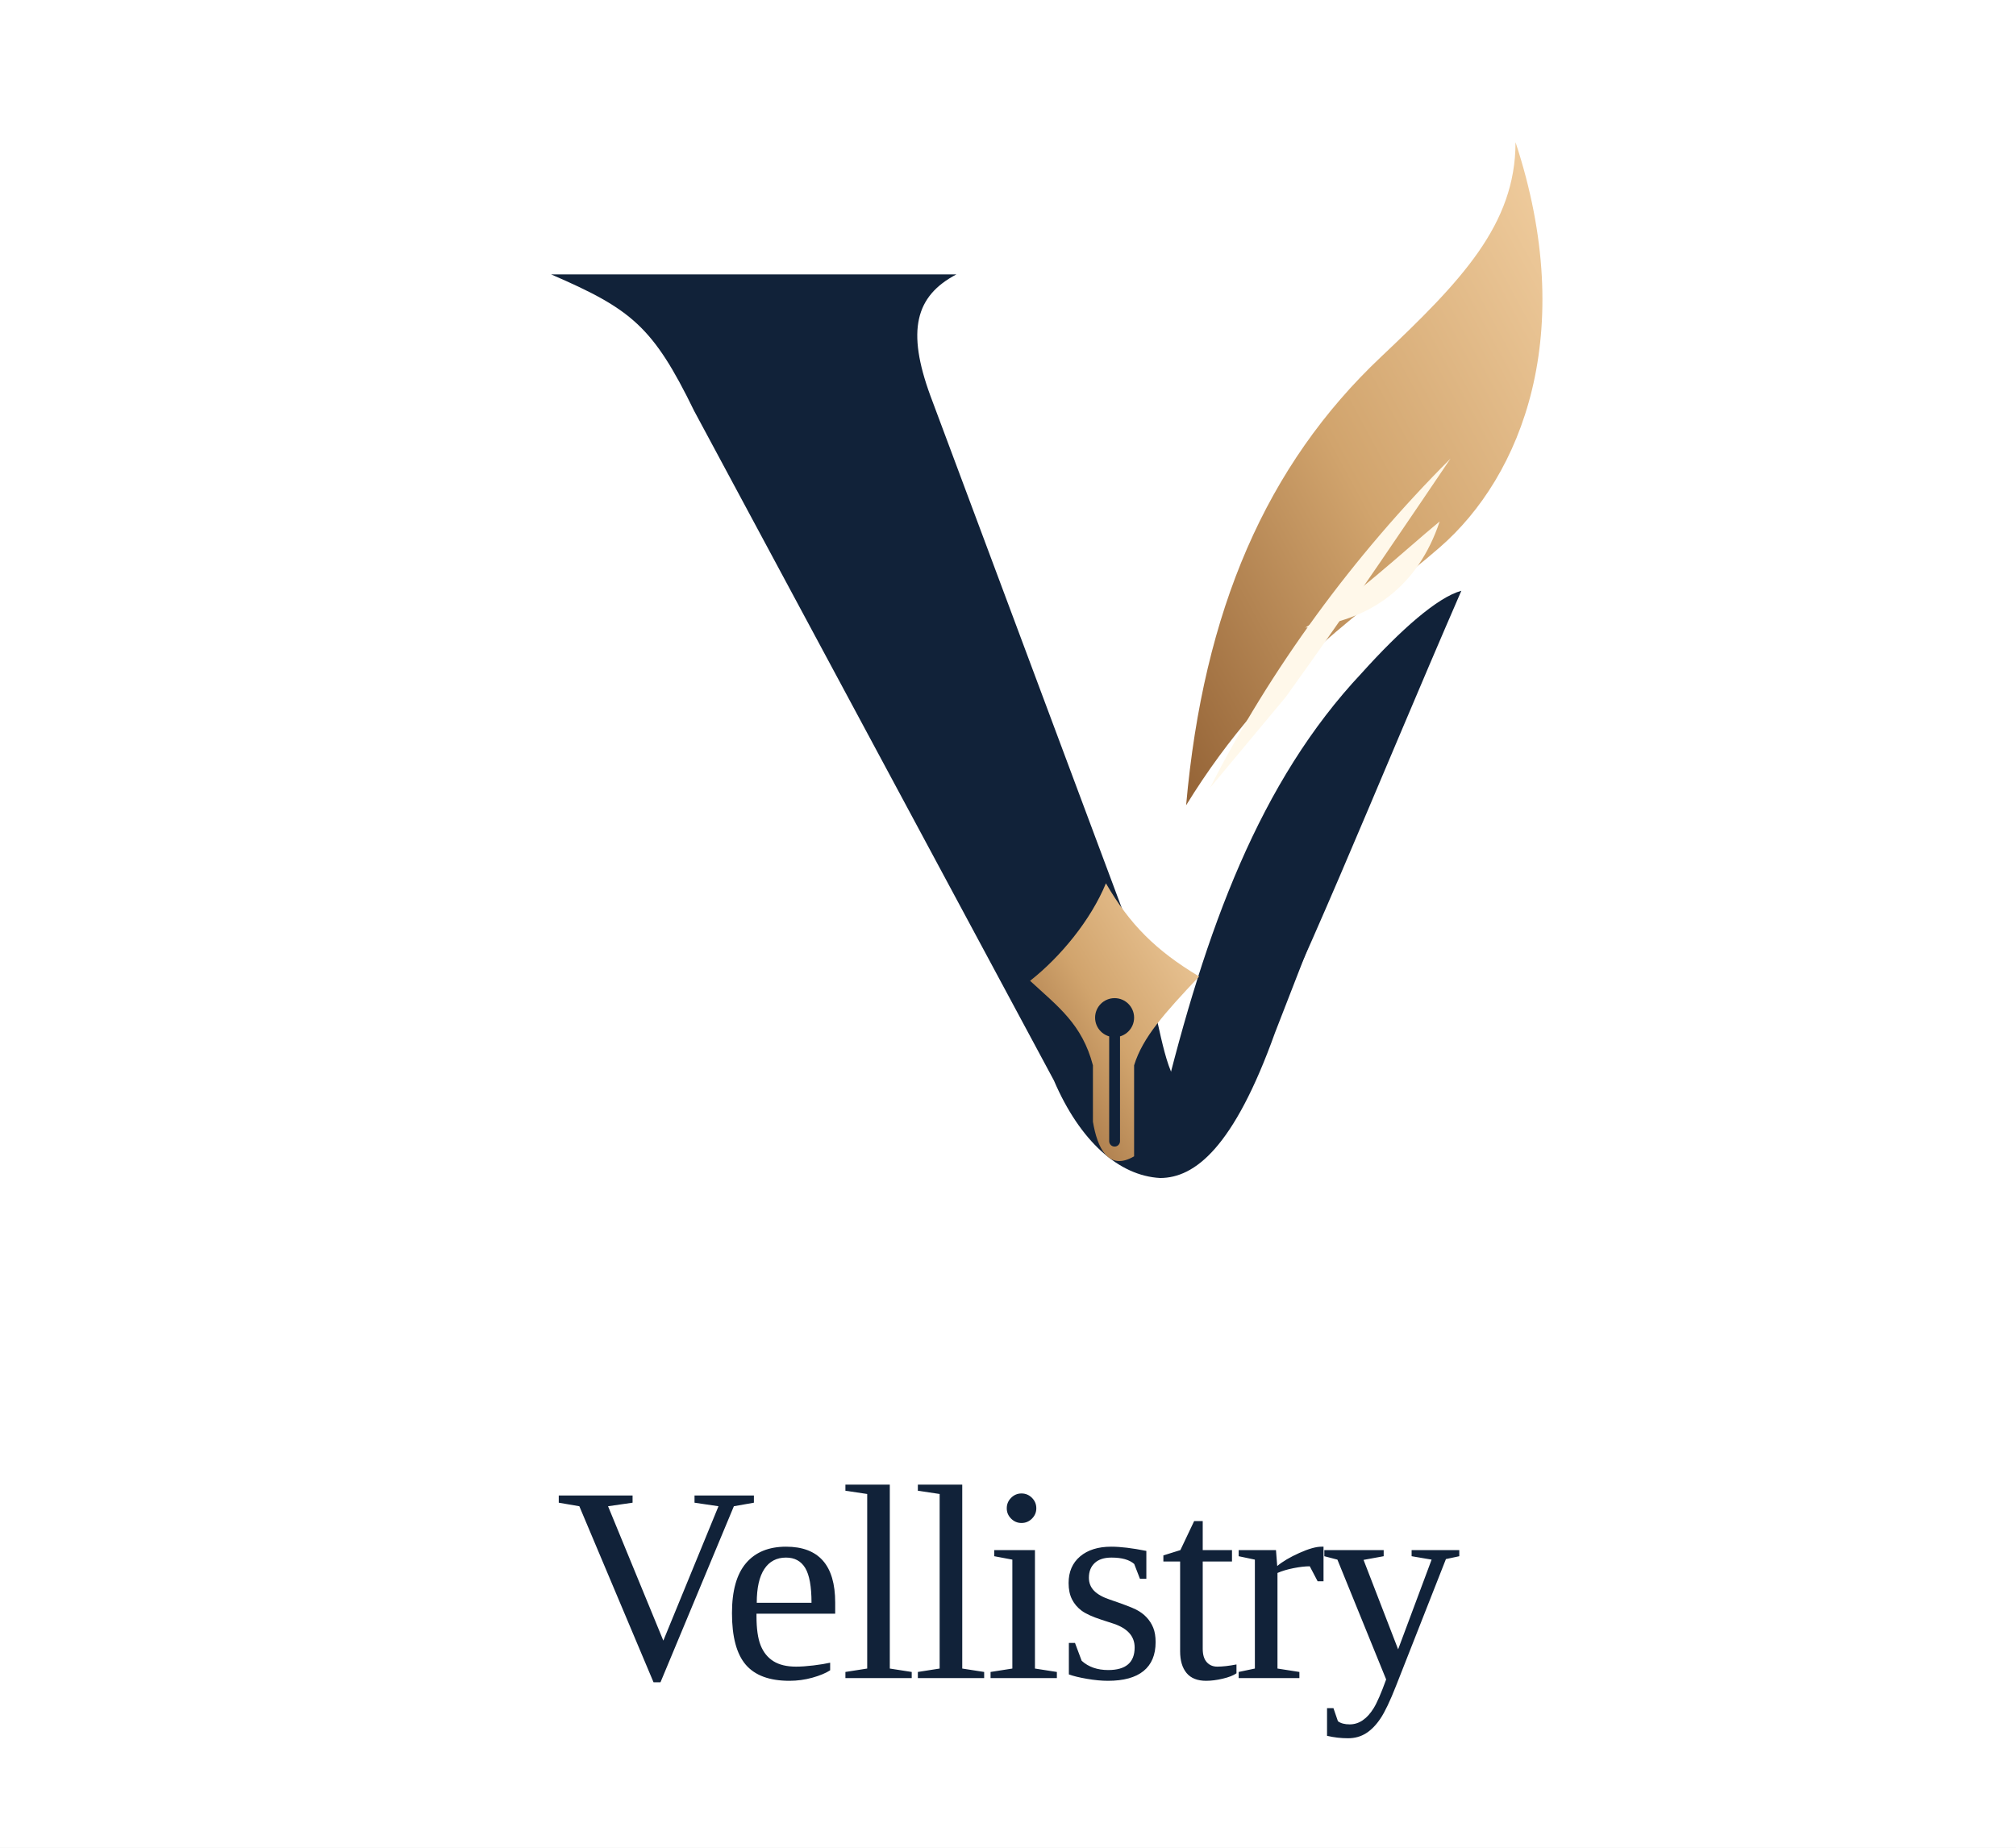
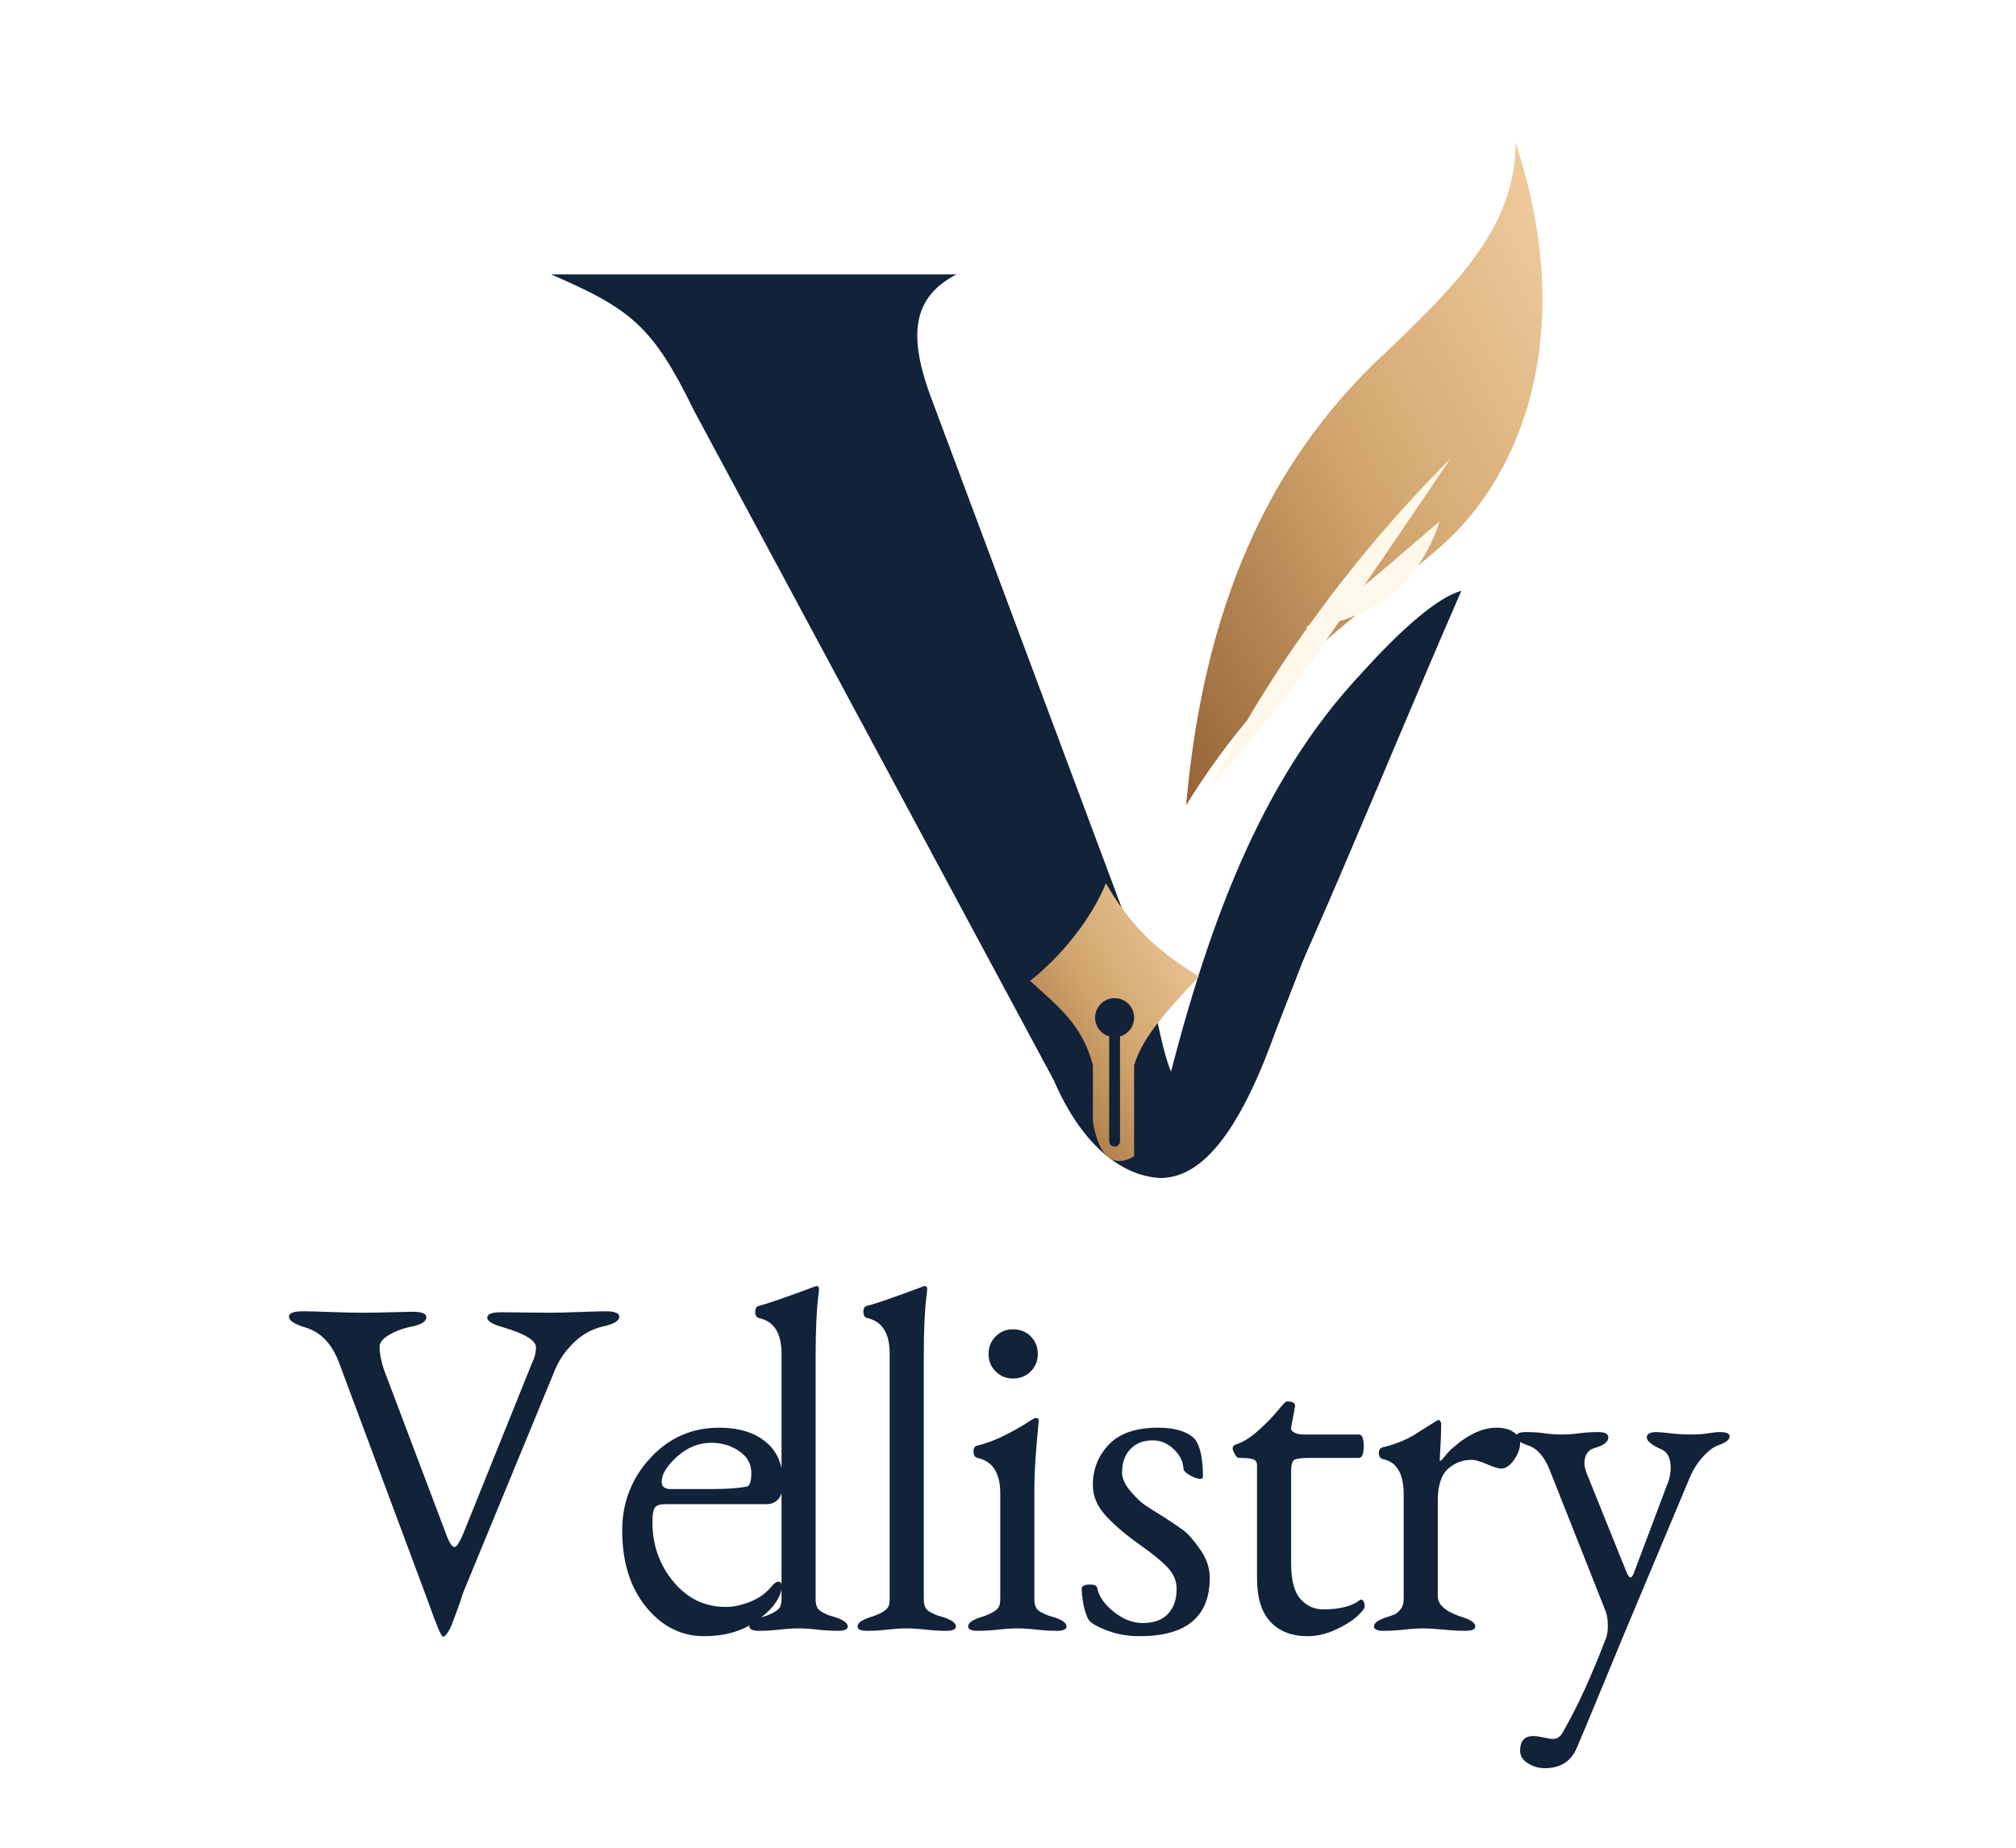
<svg xmlns="http://www.w3.org/2000/svg" viewBox="0 0 1200 1100" role="img" aria-label="Vellistry stacked logo on light background">
  <defs>
    <linearGradient id="gold" x1="0" y1="1" x2="1" y2="0">
      <stop offset="0" stop-color="#946336" />
      <stop offset=".48" stop-color="#D1A46D" />
      <stop offset="1" stop-color="#F1CEA0" />
    </linearGradient>
  </defs>
  <rect width="1200" height="1100" fill="#FFFFFF" />
  <g transform="translate(270 55) scale(1.29)">
    <g>
      <path d="M45 84 H232 C213 94 209 110 220 140 L316 397 C324 418 326 442 332 454 C340 448 346 431 357 406 L406 287 C418 272 431 263 447 259 L379 434 C360 487 342 501 326 501 C307 500 289 484 277 456 L111 147 C92 108 82 100 45 84 Z" fill="#112239" />
      <path d="M327 468 C347 386 372 318 419 268 C437 248 454 233 465 230 C425 322 390 411 361 465 C350 487 334 502 325 500 Z" fill="#112239" />
      <path d="M338 329 C346 239 375 172 428 122 C465 87 490 61 490 23 C519 111 493 177 455 210 C423 238 378 264 338 329 Z" fill="url(#gold)" />
      <path d="M349 321 C377 266 415 214 460 169 C443 194 415 236 384 279 Z" fill="#FFF8EA" />
      <path d="M393 247 C415 234 438 212 455 198 C445 228 423 244 393 247 Z" fill="#FFF8EA" />
      <path d="M301 365 C312 384 324 396 344 408 C328 425 318 436 314 449 L314 491 C302 498 297 487 295 475 L295 449 C290 430 279 422 266 410 C280 399 294 382 301 365 Z" fill="url(#gold)" />
      <circle cx="305" cy="427" r="9" fill="#112239" />
      <path d="M305 436 V484" stroke="#112239" stroke-width="5" stroke-linecap="round" />
    </g>
  </g>
-   <text x="600" y="999" fill="#112239" text-anchor="middle" font-family="EB Garamond, Georgia, Times New Roman, serif" font-size="166" letter-spacing="-3">Vellistry</text>
+   <g transform="translate(172 970) scale(.29 -.29)" fill="#112239" aria-hidden="true">
+     <path d="M649 653Q678 653 678 642Q678 629 645 622Q611 614 585.5 589.5Q560 565 547 535L359 79Q358 77 354 64.5Q350 52 345.5 40Q341 28 336 14.5Q331 1 325.5 -7Q320 -15 316 -15Q311 -15 286 56L103 547Q81 606 33 620Q0 630 0 642Q0 653 29 653Q43 653 84.5 651.5Q126 650 151 650Q173 650 209.5 651Q246 652 253 652Q282 652 282 641Q282 627 249 621Q225 616 205.5 604.5Q186 593 186 580Q186 560 195 533L322 197Q332 169 340 169Q346 169 358 197L499 547Q507 563 507 579Q507 600 440 620Q407 629 407 640Q407 651 436 651Q448 651 481 650.5Q514 650 535 650Q556 650 597 651.5Q638 653 649 653ZM867 383Q828 383 796.5 354.5Q765 326 765 303Q765 288 784 288H866Q913 288 939 293Q949 294 949 321Q949 349 924 366Q899 383 867 383ZM883 414Q943 414 978.5 385Q1014 356 1014 302Q1014 257 979 257H771Q757 257 751.5 250.5Q746 244 746 220Q746 150 789 98Q832 46 897 46Q920 46 947.5 57Q975 68 993 91Q1000 98 1004 98Q1015 98 1010 78Q1001 46 958 16Q915 -14 852 -14Q782 -14 733 46Q684 106 684 203Q684 289 741.5 351.5Q799 414 883 414ZM1081 62Q1081 52 1084 45.5Q1087 39 1096 34.5Q1105 30 1108 29Q1111 28 1124 24Q1147 16 1147 6Q1147 -3 1127 -3Q1107 -3 1085 -0.5Q1063 2 1046 2Q1029 2 1007 -0.5Q985 -3 965 -3Q945 -3 945 6Q945 16 968 24Q1001 34 1008 46Q1011 53 1011 62V566Q1011 629 965 639Q957 641 957 652Q957 662 964 664Q989 670 1080 704H1081L1082 705Q1088 705 1088 698Q1088 695 1086 679.5Q1084 664 1082.5 633Q1081 602 1081 562ZM1303 62Q1303 52 1306 45.5Q1309 39 1318 34.5Q1327 30 1330 29Q1333 28 1346 24Q1369 16 1369 6Q1369 -3 1349 -3Q1329 -3 1307 -0.5Q1285 2 1268 2Q1251 2 1229 -0.5Q1207 -3 1187 -3Q1167 -3 1167 6Q1167 16 1190 24Q1223 34 1230 46Q1233 53 1233 62V566Q1233 629 1187 639Q1179 641 1179 652Q1179 662 1186 664Q1211 670 1302 704H1303L1304 705Q1310 705 1310 698Q1310 695 1308 679.5Q1306 664 1304.5 633Q1303 602 1303 562ZM1436 565Q1436 587 1450.5 601.5Q1465 616 1486 616Q1508 616 1522.5 601.5Q1537 587 1537 565Q1537 544 1522.5 529.5Q1508 515 1486 515Q1465 515 1450.5 529.5Q1436 544 1436 565ZM1532 434Q1539 434 1539 429Q1530 337 1530 294V62Q1530 52 1533 45.5Q1536 39 1545 34.5Q1554 30 1557 29Q1560 28 1573 24Q1596 16 1596 6Q1596 -3 1576 -3Q1557 -3 1534.5 -0.5Q1512 2 1495 2Q1478 2 1456 -0.5Q1434 -3 1414 -3Q1394 -3 1394 6Q1394 16 1417 24Q1450 34 1457 46Q1460 53 1460 62V279Q1460 342 1413 352Q1405 354 1405 365Q1405 375 1412 377Q1441 384 1469.5 398.5Q1498 413 1514 423.5Q1530 434 1532 434ZM1773 388Q1744 388 1727 370Q1710 352 1710 322Q1710 304 1727 284Q1744 264 1756.5 255.5Q1769 247 1795 231Q1820 215 1835 204Q1850 193 1870 164.5Q1890 136 1890 106Q1890 -14 1746 -14Q1709 -14 1677 -1.5Q1645 11 1640 22Q1629 45 1627 83Q1627 92 1644 92Q1658 92 1659 85Q1664 59 1693 36Q1722 13 1752 13Q1787 13 1804.5 32Q1822 51 1822 83Q1822 107 1804 126.5Q1786 146 1746 174Q1701 206 1675.5 234.5Q1650 263 1650 296Q1650 345 1683 379.5Q1716 414 1784 414Q1836 414 1859 391Q1876 370 1876 313Q1876 309 1870 309Q1862 309 1849 316.5Q1836 324 1836 330Q1835 352 1816 370Q1797 388 1773 388ZM2091 -14Q2042 -14 2014.5 15.5Q1987 45 1987 105V337Q1987 346 1979.5 349Q1972 352 1949 352Q1946 352 1941.5 359.5Q1937 367 1937 372Q1937 376 1942 379Q1965 386 1989.5 408Q2014 430 2029.5 449Q2045 468 2048 468Q2066 468 2065 458L2057 414Q2056 408 2063.5 404Q2071 400 2082 400H2196Q2206 400 2206 376Q2206 352 2196 352H2097Q2070 352 2063.5 348Q2057 344 2057 324V135Q2057 84 2076 62.5Q2095 41 2123 41Q2173 41 2198 60Q2202 63 2205 58.5Q2208 54 2208 47Q2208 41 2192 26.5Q2176 12 2147.5 -1Q2119 -14 2091 -14ZM2358 264V67Q2359 40 2412 24Q2435 16 2435 6Q2435 -3 2415 -3Q2394 -3 2369.5 -0.5Q2345 2 2328 2Q2311 2 2289.5 -0.5Q2268 -3 2247 -3Q2227 -3 2227 6Q2227 16 2250 24Q2263 28 2269 30.5Q2275 33 2281.5 41Q2288 49 2288 62V277Q2288 340 2247 349Q2237 351 2237 362Q2237 372 2246 374Q2264 378 2282 385.5Q2300 393 2310 399.5Q2320 406 2336 416Q2352 426 2357 429Q2358 429 2358 429.5Q2358 430 2359 430Q2363 430 2365 423Q2365 396 2362 348Q2362 346 2363 346Q2365 346 2369 351Q2373 356 2378.5 362.5Q2384 369 2387 371Q2435 414 2479 414Q2500 414 2513.5 405Q2527 396 2527 382Q2527 366 2514.5 348Q2502 330 2488 330Q2480 330 2459 339Q2438 348 2428 348Q2399 348 2378.5 329Q2358 310 2358 264ZM2527 -249Q2527 -219 2554 -219Q2562 -219 2575.5 -222Q2589 -225 2594 -225Q2606 -225 2613 -214Q2659 -135 2704 -16Q2707 -7 2707 7Q2707 25 2703 36L2587 329Q2570 370 2542 378Q2519 386 2519 396Q2519 405 2539 405Q2560 405 2577.5 402.5Q2595 400 2612 400Q2629 400 2648 402.5Q2667 405 2688 405Q2708 405 2708 394Q2708 380 2679 372Q2659 366 2659 340Q2659 331 2667 312L2746 116Q2754 97 2761 117L2828 295Q2836 313 2836 332Q2836 362 2816 370Q2787 383 2787 394Q2787 405 2807 405Q2814 405 2835.5 402.5Q2857 400 2878 400Q2898 400 2913 402.5Q2928 405 2937 405Q2957 405 2957 396Q2957 386 2934 378Q2919 373 2902 354Q2885 335 2875 311L2739 -13Q2738 -16 2722.5 -53Q2707 -90 2684 -146Q2661 -202 2643 -244Q2625 -285 2578 -285Q2559 -285 2543 -275Q2527 -265 2527 -249Z" />
+   </g>
</svg>
